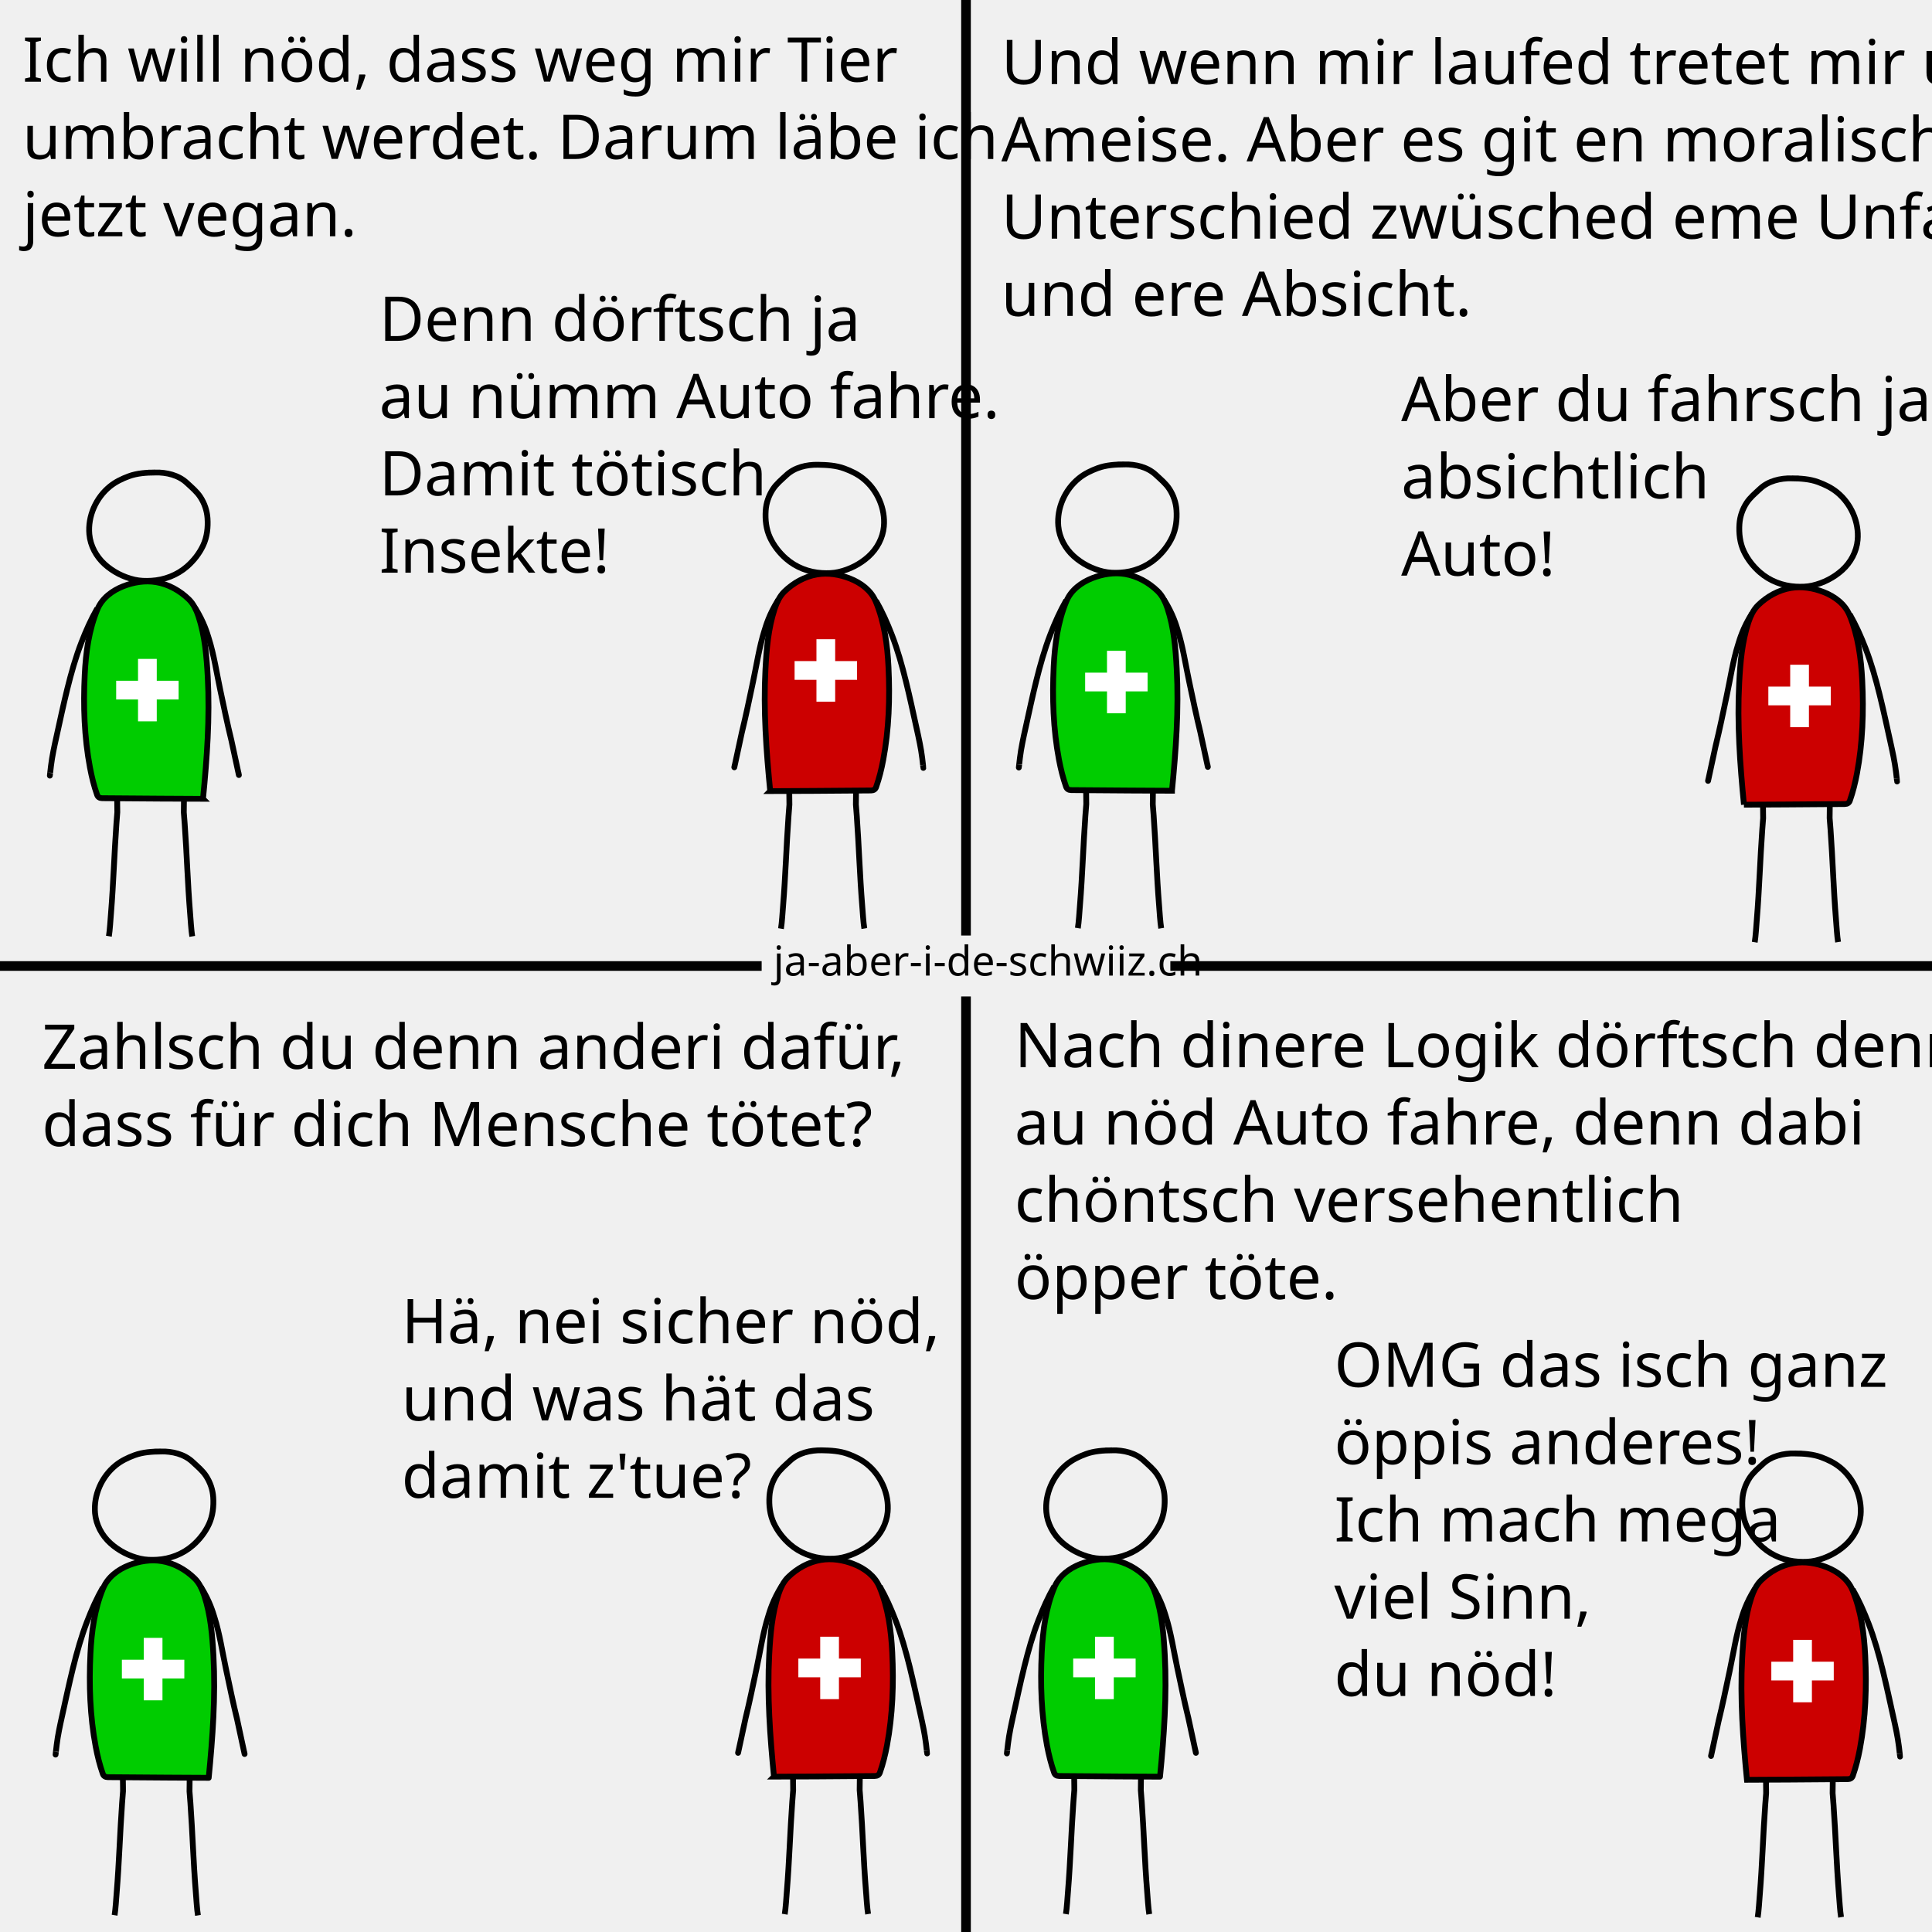
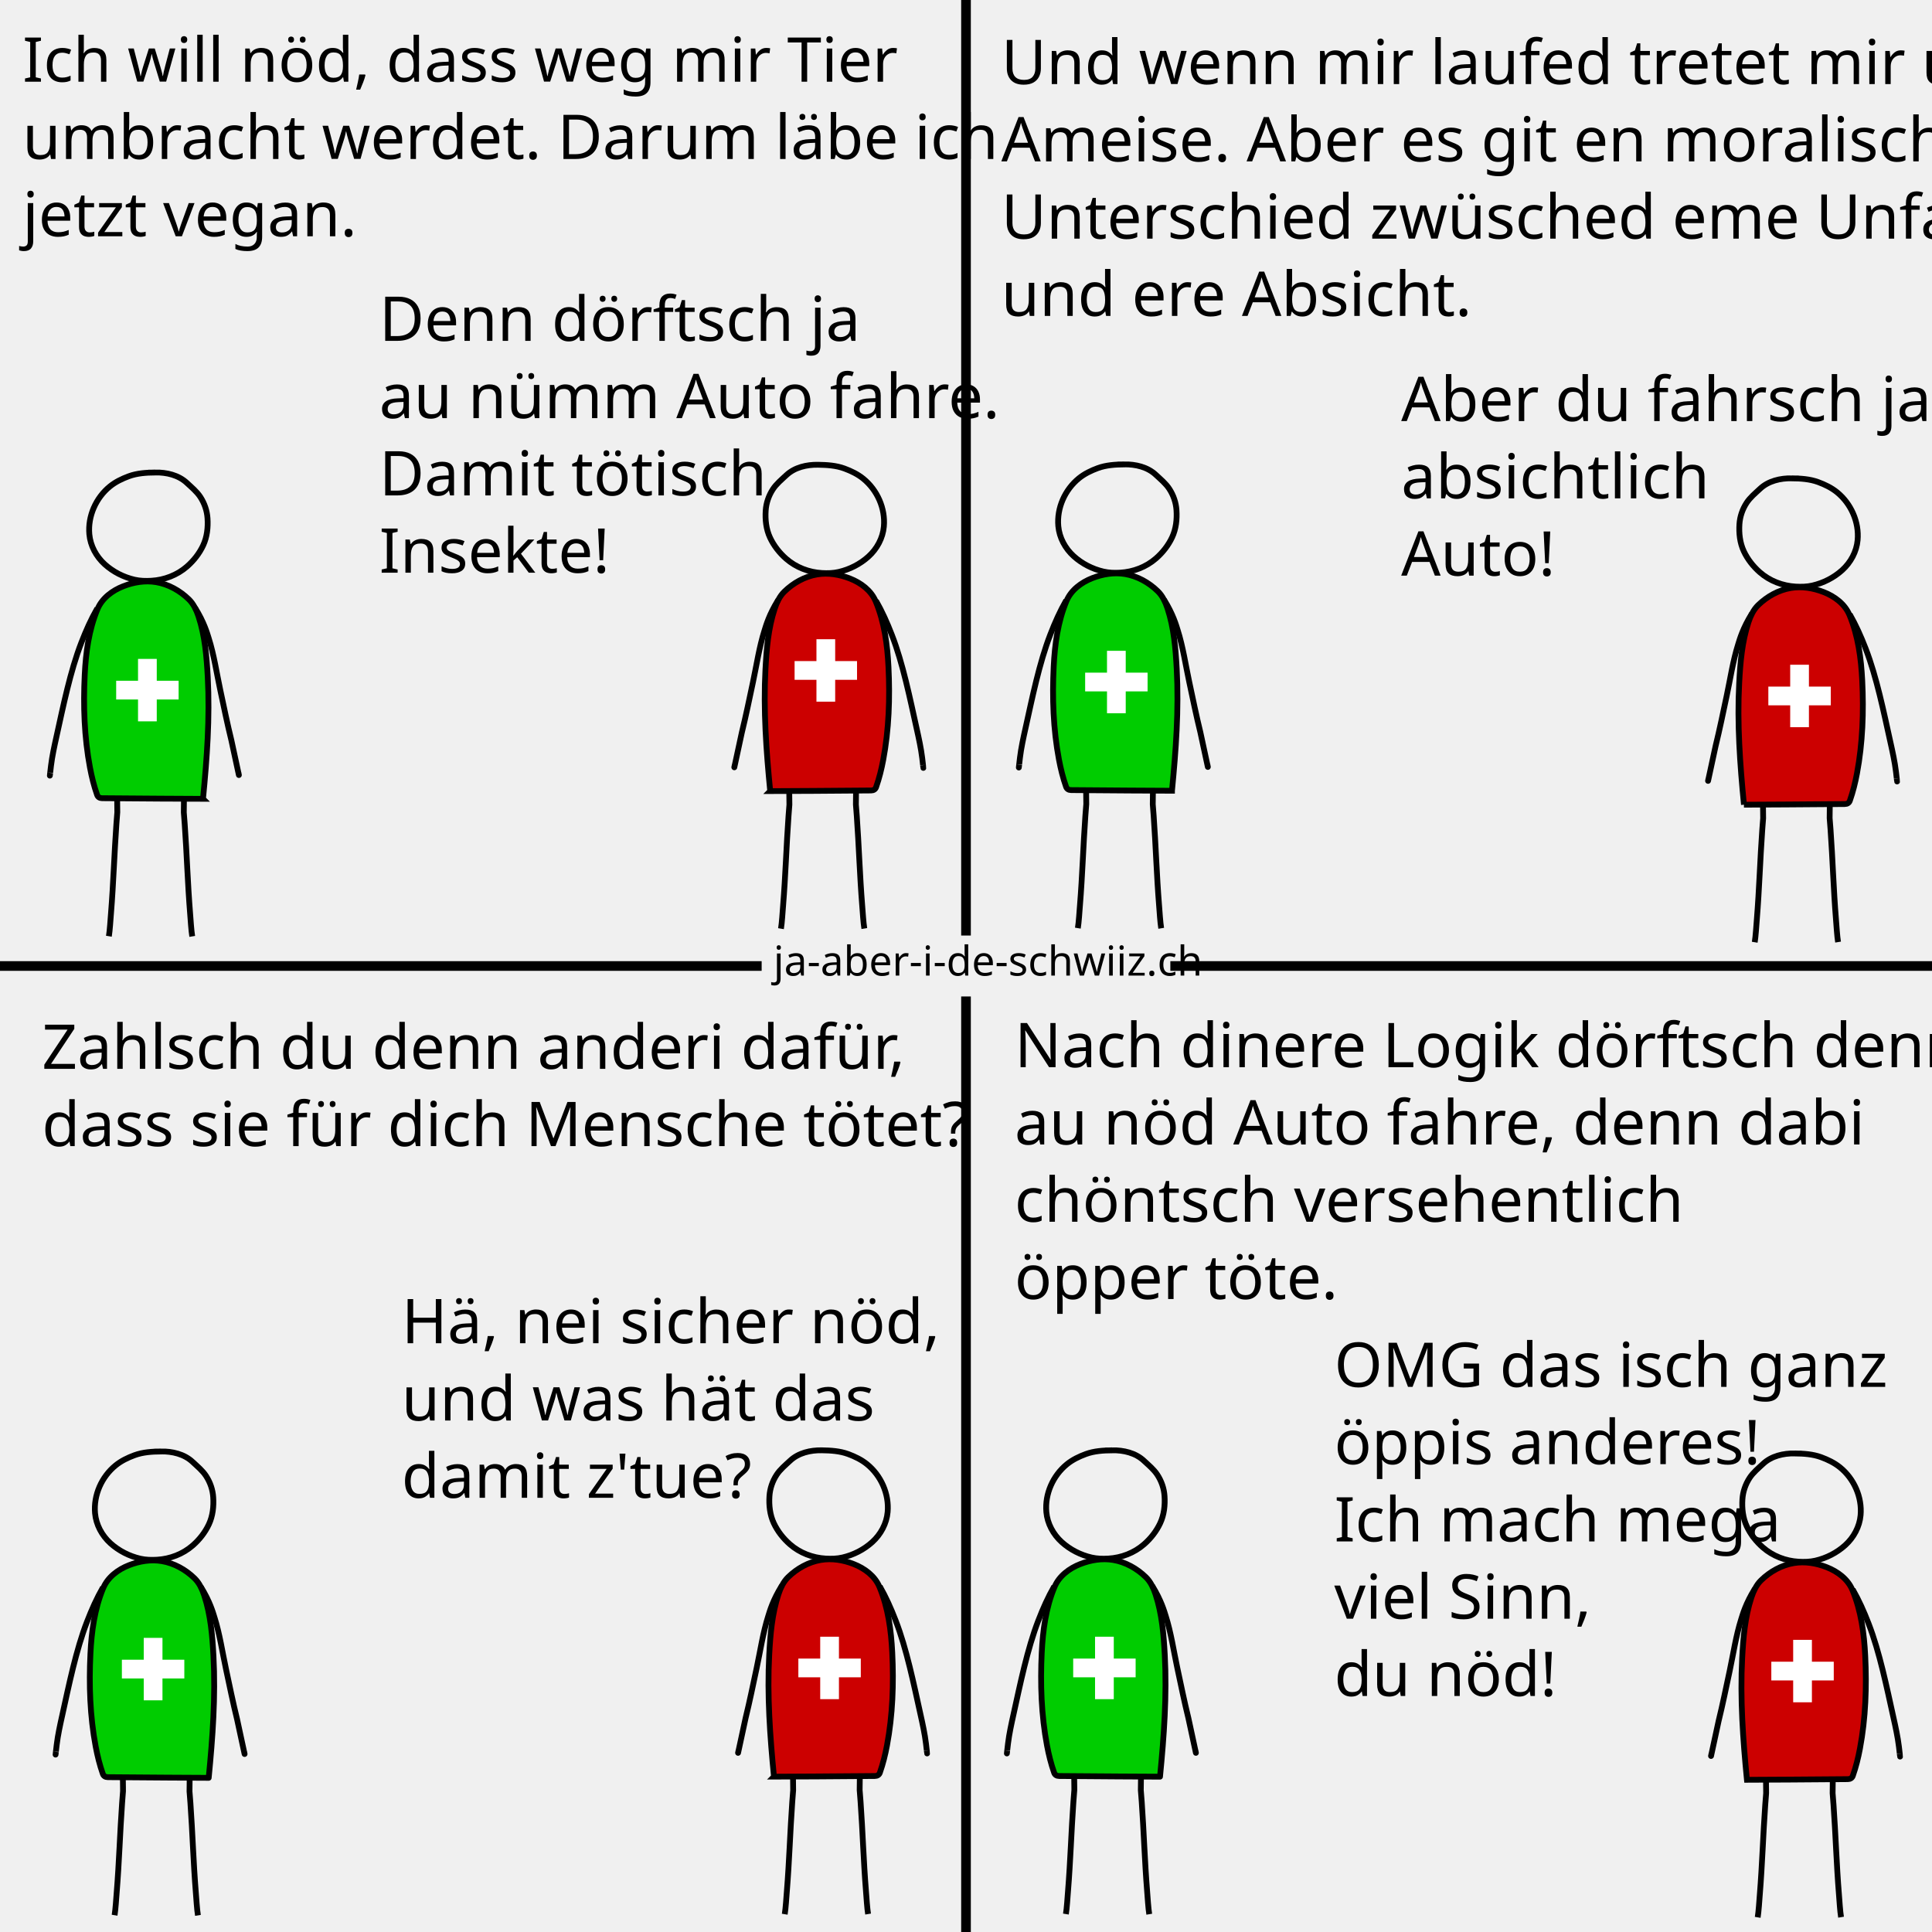
<svg xmlns="http://www.w3.org/2000/svg" width="1e3" height="1e3" version="1.1" viewBox="0 0 1e3 1e3" id="svg90">
  <defs id="defs94" />
  <style id="style2">text { 
    font-family:'MJ Handwriting';
}</style>
  <g transform="translate(-183.2922,515.7002)" id="g24">
    <g stroke="#000000" stroke-width="3" id="g20">
      <path d="m 266.56,235.57 c -4.601,0.072 -9.322,0.347 -13.651,1.946 -3.473,1.283 -6.865,2.905 -9.761,5.258 -7.249,5.891 -11.497,15.402 -10.66,24.778 0.532,5.956 3.554,11.535 7.973,15.533 4.34,3.928 9.74,6.66 15.405,7.97 2.842,0.657 5.796,0.714 8.696,0.551 6.747,-0.378 13.394,-2.919 18.5,-7.382 3.469,-3.032 6.385,-6.75 8.338,-10.918 2.038,-4.348 2.569,-9.278 2.257,-14.033 -0.256,-3.909 -1.56,-7.712 -3.7,-10.998 -1.845,-2.833 -4.5,-4.981 -6.957,-7.289 -4.372,-4.107 -10.598,-5.519 -16.442,-5.417 z" fill="none" id="path6" />
      <path d="m 291.32,404.5 c 2.051,-20.927 3.583,-41.997 2.461,-63.015 -0.564,-10.562 -1.449,-21.267 -4.773,-31.368 -1.074,-3.263 -2.539,-6.476 -5.046,-8.916 -4.619,-4.494 -10.554,-7.806 -16.91,-8.869 -5.706,-0.955 -11.635,0.028 -16.978,2.115 -5.64,2.203 -10.984,6.125 -13.379,11.887 -4.462,10.733 -6.031,22.425 -6.596,33.949 -0.787,16.048 -0.252,32.255 2.723,48.046 0.9,4.776 2.067,9.513 3.694,14.126 0.392,1.111 1.328,1.694 2.555,1.702 17.417,0.115 46.349,0.38 52.25,0.344 3.3e-4,0 -6e-4,-8e-4 -6e-4,-8e-4 z" fill="#00cc00" id="path8" />
      <g fill="none" id="g18">
        <path d="m 246.89,404.7 c 0.091,9.775 0.24,3.927 -0.391,12.763 -1.101,15.421 -1.549,30.884 -2.8,46.299 -0.247,3.044 -0.592,8.838 -1.094,11.85" id="path10" />
        <path d="m 236.58,305.95 c -3.223,5.62 -5.771,11.352 -8.245,17.734 -5.722,14.756 -9.396,33.026 -12.83,48.483 -1.109,4.992 -2.251,10.168 -2.865,15.238 -0.164,1.353 -0.919,7.929 -0.404,3.647" id="path12" />
        <path d="m 287.2,305.6 c 4.757,7.588 6.343,13.436 7.085,15.778 2.725,8.605 4.097,18.002 5.983,26.828 1.949,9.12 3.528,16.931 5.742,25.994 0.279,1.143 5.133,23.973 3.647,16.735" id="path14" />
        <path d="m 281.46,404.78 c -0.091,9.775 -0.24,3.927 0.391,12.763 1.101,15.421 1.549,30.884 2.8,46.299 0.247,3.044 0.592,8.838 1.094,11.85" id="path16" />
      </g>
    </g>
    <path class="nostroke" d="m 257.69,332.06 h 9.696 v 11.312 h 11.312 v 9.696 h -11.312 v 11.312 H 257.69 v -11.312 h -11.312 v -9.696 h 11.312 z" fill="#ffffff" id="path22" />
  </g>
  <g transform="matrix(-1,0,0,1,1195.53,516.723)" id="g44">
    <g stroke="#000000" stroke-width="3" id="g40">
      <path d="m 266.56,235.57 c -4.601,0.072 -9.322,0.347 -13.651,1.946 -3.473,1.283 -6.865,2.905 -9.761,5.258 -7.249,5.891 -11.497,15.402 -10.66,24.778 0.532,5.956 3.554,11.535 7.973,15.533 4.34,3.928 9.74,6.66 15.405,7.97 2.842,0.657 5.796,0.714 8.696,0.551 6.747,-0.378 13.394,-2.919 18.5,-7.382 3.469,-3.032 6.385,-6.75 8.338,-10.918 2.038,-4.348 2.569,-9.278 2.257,-14.033 -0.256,-3.909 -1.56,-7.712 -3.7,-10.998 -1.845,-2.833 -4.5,-4.981 -6.957,-7.289 -4.372,-4.107 -10.598,-5.519 -16.442,-5.417 z" fill="none" id="path26" />
      <path d="m 291.32,404.5 c 2.051,-20.927 3.583,-41.997 2.461,-63.015 -0.564,-10.562 -1.449,-21.267 -4.773,-31.368 -1.074,-3.263 -2.539,-6.476 -5.046,-8.916 -4.619,-4.494 -10.554,-7.806 -16.91,-8.869 -5.706,-0.955 -11.635,0.028 -16.978,2.115 -5.64,2.203 -10.984,6.125 -13.379,11.887 -4.462,10.733 -6.031,22.425 -6.596,33.949 -0.787,16.048 -0.252,32.255 2.723,48.046 0.9,4.776 2.067,9.513 3.694,14.126 0.392,1.111 1.328,1.694 2.555,1.702 17.417,0.115 46.349,0.38 52.25,0.344 3.3e-4,0 -6e-4,-8e-4 -6e-4,-8e-4 z" fill="#cc0000" id="path28" />
      <g fill="none" id="g38">
        <path d="m 246.89,404.7 c 0.091,9.775 0.24,3.927 -0.391,12.763 -1.101,15.421 -1.549,30.884 -2.8,46.299 -0.247,3.044 -0.592,8.838 -1.094,11.85" id="path30" />
        <path d="m 236.58,305.95 c -3.223,5.62 -5.771,11.352 -8.245,17.734 -5.722,14.756 -9.396,33.026 -12.83,48.483 -1.109,4.992 -2.251,10.168 -2.865,15.238 -0.164,1.353 -0.919,7.929 -0.404,3.647" id="path32" />
        <path d="m 287.2,305.6 c 4.757,7.588 6.343,13.436 7.085,15.778 2.725,8.605 4.097,18.002 5.983,26.828 1.949,9.12 3.528,16.931 5.742,25.994 0.279,1.143 5.133,23.973 3.647,16.735" id="path34" />
        <path d="m 281.46,404.78 c -0.091,9.775 -0.24,3.927 0.391,12.763 1.101,15.421 1.549,30.884 2.8,46.299 0.247,3.044 0.592,8.838 1.094,11.85" id="path36" />
      </g>
    </g>
    <path class="nostroke" d="m 257.69,332.06 h 9.696 v 11.312 h 11.312 v 9.696 h -11.312 v 11.312 H 257.69 v -11.312 h -11.312 v -9.696 h 11.312 z" fill="#ffffff" id="path42" />
  </g>
  <text xml:space="preserve" style="font-size:32px;line-height:1.25;font-family:'MJ Handwriting';-inkscape-font-specification:'MJ Handwriting'" x="11.664" y="42.281" id="text899">
    <tspan x="11.664" y="42.281" id="tspan901" style="font-size:32px">Ich will nöd, dass weg mir Tier</tspan>
    <tspan x="11.664" y="82.281" id="tspan903" style="font-size:32px">umbracht werdet. Darum läbe ich</tspan>
    <tspan x="11.664" y="122.281" style="font-size:32px" id="tspan1121">jetzt vegan.</tspan>
  </text>
  <text xml:space="preserve" style="font-size:32px;line-height:1.25;font-family:'MJ Handwriting';-inkscape-font-specification:'MJ Handwriting';text-align:start;text-anchor:start" x="196.278" y="176.421" id="text907">
    <tspan id="tspan905" x="196.278" y="176.421" style="font-size:32px;text-align:start;text-anchor:start">Denn dörftsch ja</tspan>
    <tspan x="196.278" y="216.421" id="tspan909" style="font-size:32px;text-align:start;text-anchor:start">au nümm Auto fahre.</tspan>
    <tspan x="196.278" y="256.421" style="font-size:32px;text-align:start;text-anchor:start" id="tspan1061">Damit tötisch</tspan>
    <tspan x="196.278" y="296.421" style="font-size:32px;text-align:start;text-anchor:start" id="tspan961">Insekte!</tspan>
  </text>
  <text xml:space="preserve" style="font-size:32px;line-height:1.25;font-family:'MJ Handwriting';-inkscape-font-specification:'MJ Handwriting'" x="518.272" y="43.523" id="text913">
    <tspan x="518.272" y="43.523" style="font-size:32px" id="tspan1069">Und wenn mir laufed tretet mir uf</tspan>
    <tspan x="518.272" y="83.523" style="font-size:32px" id="tspan1071">Ameise. Aber es git en moralische</tspan>
    <tspan x="518.272" y="123.523" style="font-size:32px" id="tspan1081">Unterschied zwüsched eme Unfall</tspan>
    <tspan x="518.272" y="163.523" style="font-size:32px" id="tspan1073">und ere Absicht.</tspan>
  </text>
  <text xml:space="preserve" style="font-size:32px;line-height:1.25;font-family:'MJ Handwriting';-inkscape-font-specification:'MJ Handwriting'" x="725.254" y="217.937" id="text917">
    <tspan x="725.254" y="217.937" id="tspan923" style="font-size:32px">Aber du fahrsch ja</tspan>
    <tspan x="725.254" y="257.937" style="font-size:32px" id="tspan1181">absichtlich</tspan>
    <tspan x="725.254" y="297.937" style="font-size:32px" id="tspan1312">Auto!</tspan>
  </text>
  <text xml:space="preserve" style="font-size:32px;line-height:1.25;font-family:'MJ Handwriting';-inkscape-font-specification:'MJ Handwriting'" x="21.718" y="553.223" id="text927">
    <tspan x="21.718" y="553.223" style="font-size:32px" id="tspan1185">Zahlsch du denn anderi dafür,</tspan>
-     <tspan x="21.718" y="593.223" style="font-size:32px" id="tspan1187">dass für dich Mensche tötet?</tspan>
+     <tspan x="21.718" y="593.223" style="font-size:32px" id="tspan1187">dass sie für dich Mensche tötet?</tspan>
  </text>
  <text xml:space="preserve" style="font-size:32px;line-height:1.25;font-family:'MJ Handwriting';-inkscape-font-specification:'MJ Handwriting'" x="690.605" y="717.848" id="text933">
    <tspan x="690.605" y="717.848" style="font-size:32px" id="tspan1519">OMG das isch ganz</tspan>
    <tspan x="690.605" y="757.848" style="font-size:32px" id="tspan1541">öppis anderes!</tspan>
    <tspan x="690.605" y="797.848" style="font-size:32px" id="tspan1521">Ich mach mega</tspan>
    <tspan x="690.605" y="837.848" style="font-size:32px" id="tspan1523">viel Sinn,</tspan>
    <tspan x="690.605" y="877.848" style="font-size:32px" id="tspan1533">du nöd!</tspan>
  </text>
  <g transform="translate(-186.2462,8.986348)" id="g24-8">
    <g stroke="#000000" stroke-width="3" id="g20-8">
      <path d="m 266.56,235.57 c -4.601,0.072 -9.322,0.347 -13.651,1.946 -3.473,1.283 -6.865,2.905 -9.761,5.258 -7.249,5.891 -11.497,15.402 -10.66,24.778 0.532,5.956 3.554,11.535 7.973,15.533 4.34,3.928 9.74,6.66 15.405,7.97 2.842,0.657 5.796,0.714 8.696,0.551 6.747,-0.378 13.394,-2.919 18.5,-7.382 3.469,-3.032 6.385,-6.75 8.338,-10.918 2.038,-4.348 2.569,-9.278 2.257,-14.033 -0.256,-3.909 -1.56,-7.712 -3.7,-10.998 -1.845,-2.833 -4.5,-4.981 -6.957,-7.289 -4.372,-4.107 -10.598,-5.519 -16.442,-5.417 z" fill="none" id="path6-3" />
      <path d="m 291.32,404.5 c 2.051,-20.927 3.583,-41.997 2.461,-63.015 -0.564,-10.562 -1.449,-21.267 -4.773,-31.368 -1.074,-3.263 -2.539,-6.476 -5.046,-8.916 -4.619,-4.494 -10.554,-7.806 -16.91,-8.869 -5.706,-0.955 -11.635,0.028 -16.978,2.115 -5.64,2.203 -10.984,6.125 -13.379,11.887 -4.462,10.733 -6.031,22.425 -6.596,33.949 -0.787,16.048 -0.252,32.255 2.723,48.046 0.9,4.776 2.067,9.513 3.694,14.126 0.392,1.111 1.328,1.694 2.555,1.702 17.417,0.115 46.349,0.38 52.25,0.344 3.3e-4,0 -6e-4,-8e-4 -6e-4,-8e-4 z" fill="#00cc00" id="path8-7" />
      <g fill="none" id="g18-9">
        <path d="m 246.89,404.7 c 0.091,9.775 0.24,3.927 -0.391,12.763 -1.101,15.421 -1.549,30.884 -2.8,46.299 -0.247,3.044 -0.592,8.838 -1.094,11.85" id="path10-3" />
        <path d="m 236.58,305.95 c -3.223,5.62 -5.771,11.352 -8.245,17.734 -5.722,14.756 -9.396,33.026 -12.83,48.483 -1.109,4.992 -2.251,10.168 -2.865,15.238 -0.164,1.353 -0.919,7.929 -0.404,3.647" id="path12-7" />
        <path d="m 287.2,305.6 c 4.757,7.588 6.343,13.436 7.085,15.778 2.725,8.605 4.097,18.002 5.983,26.828 1.949,9.12 3.528,16.931 5.742,25.994 0.279,1.143 5.133,23.973 3.647,16.735" id="path14-3" />
        <path d="m 281.46,404.78 c -0.091,9.775 -0.24,3.927 0.391,12.763 1.101,15.421 1.549,30.884 2.8,46.299 0.247,3.044 0.592,8.838 1.094,11.85" id="path16-1" />
      </g>
    </g>
    <path class="nostroke" d="m 257.69,332.06 h 9.696 v 11.312 h 11.312 v 9.696 h -11.312 v 11.312 H 257.69 v -11.312 h -11.312 v -9.696 h 11.312 z" fill="#ffffff" id="path22-1" />
  </g>
  <g transform="matrix(-1,0,0,1,689.9776,-1.197854)" id="g44-8">
    <g stroke="#000000" stroke-width="3" id="g40-7" transform="translate(0,6.185567)">
      <path d="m 266.56,235.57 c -4.601,0.072 -9.322,0.347 -13.651,1.946 -3.473,1.283 -6.865,2.905 -9.761,5.258 -7.249,5.891 -11.497,15.402 -10.66,24.778 0.532,5.956 3.554,11.535 7.973,15.533 4.34,3.928 9.74,6.66 15.405,7.97 2.842,0.657 5.796,0.714 8.696,0.551 6.747,-0.378 13.394,-2.919 18.5,-7.382 3.469,-3.032 6.385,-6.75 8.338,-10.918 2.038,-4.348 2.569,-9.278 2.257,-14.033 -0.256,-3.909 -1.56,-7.712 -3.7,-10.998 -1.845,-2.833 -4.5,-4.981 -6.957,-7.289 -4.372,-4.107 -10.598,-5.519 -16.442,-5.417 z" fill="none" id="path26-0" />
      <path d="m 291.32,404.5 c 2.051,-20.927 3.583,-41.997 2.461,-63.015 -0.564,-10.562 -1.449,-21.267 -4.773,-31.368 -1.074,-3.263 -2.539,-6.476 -5.046,-8.916 -4.619,-4.494 -10.554,-7.806 -16.91,-8.869 -5.706,-0.955 -11.635,0.028 -16.978,2.115 -5.64,2.203 -10.984,6.125 -13.379,11.887 -4.462,10.733 -6.031,22.425 -6.596,33.949 -0.787,16.048 -0.252,32.255 2.723,48.046 0.9,4.776 2.067,9.513 3.694,14.126 0.392,1.111 1.328,1.694 2.555,1.702 17.417,0.115 46.349,0.38 52.25,0.344 3.3e-4,0 -6e-4,-8e-4 -6e-4,-8e-4 z" fill="#cc0000" id="path28-1" />
      <g fill="none" id="g38-6">
        <path d="m 246.89,404.7 c 0.091,9.775 0.24,3.927 -0.391,12.763 -1.101,15.421 -1.549,30.884 -2.8,46.299 -0.247,3.044 -0.592,8.838 -1.094,11.85" id="path30-4" />
        <path d="m 236.58,305.95 c -3.223,5.62 -5.771,11.352 -8.245,17.734 -5.722,14.756 -9.396,33.026 -12.83,48.483 -1.109,4.992 -2.251,10.168 -2.865,15.238 -0.164,1.353 -0.919,7.929 -0.404,3.647" id="path32-3" />
        <path d="m 287.2,305.6 c 4.757,7.588 6.343,13.436 7.085,15.778 2.725,8.605 4.097,18.002 5.983,26.828 1.949,9.12 3.528,16.931 5.742,25.994 0.279,1.143 5.133,23.973 3.647,16.735" id="path34-9" />
        <path d="m 281.46,404.78 c -0.091,9.775 -0.24,3.927 0.391,12.763 1.101,15.421 1.549,30.884 2.8,46.299 0.247,3.044 0.592,8.838 1.094,11.85" id="path36-7" />
      </g>
    </g>
    <path class="nostroke" d="m 257.69,332.06 h 9.696 v 11.312 h 11.312 v 9.696 h -11.312 v 11.312 H 257.69 v -11.312 h -11.312 v -9.696 h 11.312 z" fill="#ffffff" id="path42-0" />
  </g>
  <text x="400.341" y="504.966" xml:space="preserve" id="text1087" style="font-size:21.333px" font-family="sans-serif">ja-aber-i-de-schwiiz.ch</text>
  <g id="g1113">
    <g fill="none" stroke="#000000" stroke-width="5px" id="g1097">
      <path d="M 0,500 H 394.23" id="path1089" />
      <path d="M 605.77,500 H 1000" id="path1091" />
      <path d="M 500,484.23 V 0" id="path1093" />
      <path d="M 500,515.77 V 1000" id="path1095" />
    </g>
  </g>
  <g transform="translate(309.1046,7.88521)" id="g24-8-5" />
  <text xml:space="preserve" style="font-size:32px;line-height:1.25;font-family:'MJ Handwriting';-inkscape-font-specification:'MJ Handwriting'" x="207.878" y="695.256" id="text933-8">
    <tspan x="207.878" y="695.256" style="font-size:32px" id="tspan1001-2">Hä, nei sicher nöd,</tspan>
    <tspan x="207.878" y="735.256" style="font-size:32px" id="tspan1226">und was hät das</tspan>
    <tspan x="207.878" y="775.256" style="font-size:32px" id="tspan1438">damit z'tue?</tspan>
  </text>
  <text xml:space="preserve" style="font-size:32px;line-height:1.25;font-family:'MJ Handwriting';-inkscape-font-specification:'MJ Handwriting'" x="525.136" y="552.37" id="text933-8-2">
    <tspan x="525.136" y="552.37" style="font-size:32px" id="tspan1226-6">Nach dinere Logik dörftsch denn</tspan>
    <tspan x="525.136" y="592.37" style="font-size:32px" id="tspan1508">au nöd Auto fahre, denn dabi</tspan>
    <tspan x="525.136" y="632.37" style="font-size:32px" id="tspan1551">chöntsch versehentlich</tspan>
    <tspan x="525.136" y="672.37" style="font-size:32px" id="tspan1512">öpper töte.</tspan>
    <tspan x="525.136" y="712.37" style="font-size:32px" id="tspan1432" />
  </text>
  <g transform="matrix(-1,0,0,1,1193.988,12.00892)" id="g44-9">
    <g stroke="#000000" stroke-width="3" id="g40-4">
      <path d="m 266.56,235.57 c -4.601,0.072 -9.322,0.347 -13.651,1.946 -3.473,1.283 -6.865,2.905 -9.761,5.258 -7.249,5.891 -11.497,15.402 -10.66,24.778 0.532,5.956 3.554,11.535 7.973,15.533 4.34,3.928 9.74,6.66 15.405,7.97 2.842,0.657 5.796,0.714 8.696,0.551 6.747,-0.378 13.394,-2.919 18.5,-7.382 3.469,-3.032 6.385,-6.75 8.338,-10.918 2.038,-4.348 2.569,-9.278 2.257,-14.033 -0.256,-3.909 -1.56,-7.712 -3.7,-10.998 -1.845,-2.833 -4.5,-4.981 -6.957,-7.289 -4.372,-4.107 -10.598,-5.519 -16.442,-5.417 z" fill="none" id="path26-9" />
      <path d="m 291.32,404.5 c 2.051,-20.927 3.583,-41.997 2.461,-63.015 -0.564,-10.562 -1.449,-21.267 -4.773,-31.368 -1.074,-3.263 -2.539,-6.476 -5.046,-8.916 -4.619,-4.494 -10.554,-7.806 -16.91,-8.869 -5.706,-0.955 -11.635,0.028 -16.978,2.115 -5.64,2.203 -10.984,6.125 -13.379,11.887 -4.462,10.733 -6.031,22.425 -6.596,33.949 -0.787,16.048 -0.252,32.255 2.723,48.046 0.9,4.776 2.067,9.513 3.694,14.126 0.392,1.111 1.328,1.694 2.555,1.702 17.417,0.115 46.349,0.38 52.25,0.344 3.3e-4,0 -6e-4,-8e-4 -6e-4,-8e-4 z" fill="#cc0000" id="path28-2" />
      <g fill="none" id="g38-5">
        <path d="m 246.89,404.7 c 0.091,9.775 0.24,3.927 -0.391,12.763 -1.101,15.421 -1.549,30.884 -2.8,46.299 -0.247,3.044 -0.592,8.838 -1.094,11.85" id="path30-40" />
        <path d="m 236.58,305.95 c -3.223,5.62 -5.771,11.352 -8.245,17.734 -5.722,14.756 -9.396,33.026 -12.83,48.483 -1.109,4.992 -2.251,10.168 -2.865,15.238 -0.164,1.353 -0.919,7.929 -0.404,3.647" id="path32-0" />
        <path d="m 287.2,305.6 c 4.757,7.588 6.343,13.436 7.085,15.778 2.725,8.605 4.097,18.002 5.983,26.828 1.949,9.12 3.528,16.931 5.742,25.994 0.279,1.143 5.133,23.973 3.647,16.735" id="path34-3" />
        <path d="m 281.46,404.78 c -0.091,9.775 -0.24,3.927 0.391,12.763 1.101,15.421 1.549,30.884 2.8,46.299 0.247,3.044 0.592,8.838 1.094,11.85" id="path36-2" />
      </g>
    </g>
    <path class="nostroke" d="m 257.69,332.06 h 9.696 v 11.312 h 11.312 v 9.696 h -11.312 v 11.312 H 257.69 v -11.312 h -11.312 v -9.696 h 11.312 z" fill="#ffffff" id="path42-1" />
  </g>
  <g transform="translate(315.2902,4.792426)" id="g24-8-6">
    <g stroke="#000000" stroke-width="3" id="g20-8-2">
      <path d="m 266.56,235.57 c -4.601,0.072 -9.322,0.347 -13.651,1.946 -3.473,1.283 -6.865,2.905 -9.761,5.258 -7.249,5.891 -11.497,15.402 -10.66,24.778 0.532,5.956 3.554,11.535 7.973,15.533 4.34,3.928 9.74,6.66 15.405,7.97 2.842,0.657 5.796,0.714 8.696,0.551 6.747,-0.378 13.394,-2.919 18.5,-7.382 3.469,-3.032 6.385,-6.75 8.338,-10.918 2.038,-4.348 2.569,-9.278 2.257,-14.033 -0.256,-3.909 -1.56,-7.712 -3.7,-10.998 -1.845,-2.833 -4.5,-4.981 -6.957,-7.289 -4.372,-4.107 -10.598,-5.519 -16.442,-5.417 z" fill="none" id="path6-3-5" />
      <path d="m 291.32,404.5 c 2.051,-20.927 3.583,-41.997 2.461,-63.015 -0.564,-10.562 -1.449,-21.267 -4.773,-31.368 -1.074,-3.263 -2.539,-6.476 -5.046,-8.916 -4.619,-4.494 -10.554,-7.806 -16.91,-8.869 -5.706,-0.955 -11.635,0.028 -16.978,2.115 -5.64,2.203 -10.984,6.125 -13.379,11.887 -4.462,10.733 -6.031,22.425 -6.596,33.949 -0.787,16.048 -0.252,32.255 2.723,48.046 0.9,4.776 2.067,9.513 3.694,14.126 0.392,1.111 1.328,1.694 2.555,1.702 17.417,0.115 46.349,0.38 52.25,0.344 3.3e-4,0 -6e-4,-8e-4 -6e-4,-8e-4 z" fill="#00cc00" id="path8-7-7" />
      <g fill="none" id="g18-9-2">
        <path d="m 246.89,404.7 c 0.091,9.775 0.24,3.927 -0.391,12.763 -1.101,15.421 -1.549,30.884 -2.8,46.299 -0.247,3.044 -0.592,8.838 -1.094,11.85" id="path10-3-0" />
        <path d="m 236.58,305.95 c -3.223,5.62 -5.771,11.352 -8.245,17.734 -5.722,14.756 -9.396,33.026 -12.83,48.483 -1.109,4.992 -2.251,10.168 -2.865,15.238 -0.164,1.353 -0.919,7.929 -0.404,3.647" id="path12-7-1" />
        <path d="m 287.2,305.6 c 4.757,7.588 6.343,13.436 7.085,15.778 2.725,8.605 4.097,18.002 5.983,26.828 1.949,9.12 3.528,16.931 5.742,25.994 0.279,1.143 5.133,23.973 3.647,16.735" id="path14-3-3" />
        <path d="m 281.46,404.78 c -0.091,9.775 -0.24,3.927 0.391,12.763 1.101,15.421 1.549,30.884 2.8,46.299 0.247,3.044 0.592,8.838 1.094,11.85" id="path16-1-4" />
      </g>
    </g>
    <path class="nostroke" d="m 257.69,332.06 h 9.696 v 11.312 h 11.312 v 9.696 h -11.312 v 11.312 H 257.69 v -11.312 h -11.312 v -9.696 h 11.312 z" fill="#ffffff" id="path22-1-5" />
  </g>
  <g transform="matrix(-1,0,0,1,691.9263,515.1017)" id="g44-89">
    <g stroke="#000000" stroke-width="3" id="g40-0">
      <path d="m 266.56,235.57 c -4.601,0.072 -9.322,0.347 -13.651,1.946 -3.473,1.283 -6.865,2.905 -9.761,5.258 -7.249,5.891 -11.497,15.402 -10.66,24.778 0.532,5.956 3.554,11.535 7.973,15.533 4.34,3.928 9.74,6.66 15.405,7.97 2.842,0.657 5.796,0.714 8.696,0.551 6.747,-0.378 13.394,-2.919 18.5,-7.382 3.469,-3.032 6.385,-6.75 8.338,-10.918 2.038,-4.348 2.569,-9.278 2.257,-14.033 -0.256,-3.909 -1.56,-7.712 -3.7,-10.998 -1.845,-2.833 -4.5,-4.981 -6.957,-7.289 -4.372,-4.107 -10.598,-5.519 -16.442,-5.417 z" fill="none" id="path26-2" />
      <path d="m 291.32,404.5 c 2.051,-20.927 3.583,-41.997 2.461,-63.015 -0.564,-10.562 -1.449,-21.267 -4.773,-31.368 -1.074,-3.263 -2.539,-6.476 -5.046,-8.916 -4.619,-4.494 -10.554,-7.806 -16.91,-8.869 -5.706,-0.955 -11.635,0.028 -16.978,2.115 -5.64,2.203 -10.984,6.125 -13.379,11.887 -4.462,10.733 -6.031,22.425 -6.596,33.949 -0.787,16.048 -0.252,32.255 2.723,48.046 0.9,4.776 2.067,9.513 3.694,14.126 0.392,1.111 1.328,1.694 2.555,1.702 17.417,0.115 46.349,0.38 52.25,0.344 3.3e-4,0 -6e-4,-8e-4 -6e-4,-8e-4 z" fill="#cc0000" id="path28-9" />
      <g fill="none" id="g38-2">
        <path d="m 246.89,404.7 c 0.091,9.775 0.24,3.927 -0.391,12.763 -1.101,15.421 -1.549,30.884 -2.8,46.299 -0.247,3.044 -0.592,8.838 -1.094,11.85" id="path30-8" />
        <path d="m 236.58,305.95 c -3.223,5.62 -5.771,11.352 -8.245,17.734 -5.722,14.756 -9.396,33.026 -12.83,48.483 -1.109,4.992 -2.251,10.168 -2.865,15.238 -0.164,1.353 -0.919,7.929 -0.404,3.647" id="path32-8" />
        <path d="m 287.2,305.6 c 4.757,7.588 6.343,13.436 7.085,15.778 2.725,8.605 4.097,18.002 5.983,26.828 1.949,9.12 3.528,16.931 5.742,25.994 0.279,1.143 5.133,23.973 3.647,16.735" id="path34-90" />
        <path d="m 281.46,404.78 c -0.091,9.775 -0.24,3.927 0.391,12.763 1.101,15.421 1.549,30.884 2.8,46.299 0.247,3.044 0.592,8.838 1.094,11.85" id="path36-1" />
      </g>
    </g>
    <path class="nostroke" d="m 257.69,332.06 h 9.696 v 11.312 h 11.312 v 9.696 h -11.312 v 11.312 H 257.69 v -11.312 h -11.312 v -9.696 h 11.312 z" fill="#ffffff" id="path42-17" />
  </g>
  <g transform="translate(309.1046,515.1017)" id="g24-0">
    <g stroke="#000000" stroke-width="3" id="g20-86">
      <path d="m 266.56,235.57 c -4.601,0.072 -9.322,0.347 -13.651,1.946 -3.473,1.283 -6.865,2.905 -9.761,5.258 -7.249,5.891 -11.497,15.402 -10.66,24.778 0.532,5.956 3.554,11.535 7.973,15.533 4.34,3.928 9.74,6.66 15.405,7.97 2.842,0.657 5.796,0.714 8.696,0.551 6.747,-0.378 13.394,-2.919 18.5,-7.382 3.469,-3.032 6.385,-6.75 8.338,-10.918 2.038,-4.348 2.569,-9.278 2.257,-14.033 -0.256,-3.909 -1.56,-7.712 -3.7,-10.998 -1.845,-2.833 -4.5,-4.981 -6.957,-7.289 -4.372,-4.107 -10.598,-5.519 -16.442,-5.417 z" fill="none" id="path6-1" />
      <path d="m 291.32,404.5 c 2.051,-20.927 3.583,-41.997 2.461,-63.015 -0.564,-10.562 -1.449,-21.267 -4.773,-31.368 -1.074,-3.263 -2.539,-6.476 -5.046,-8.916 -4.619,-4.494 -10.554,-7.806 -16.91,-8.869 -5.706,-0.955 -11.635,0.028 -16.978,2.115 -5.64,2.203 -10.984,6.125 -13.379,11.887 -4.462,10.733 -6.031,22.425 -6.596,33.949 -0.787,16.048 -0.252,32.255 2.723,48.046 0.9,4.776 2.067,9.513 3.694,14.126 0.392,1.111 1.328,1.694 2.555,1.702 17.417,0.115 46.349,0.38 52.25,0.344 3.3e-4,0 -6e-4,-8e-4 -6e-4,-8e-4 z" fill="#00cc00" id="path8-6" />
      <g fill="none" id="g18-0">
        <path d="m 246.89,404.7 c 0.091,9.775 0.24,3.927 -0.391,12.763 -1.101,15.421 -1.549,30.884 -2.8,46.299 -0.247,3.044 -0.592,8.838 -1.094,11.85" id="path10-1" />
        <path d="m 236.58,305.95 c -3.223,5.62 -5.771,11.352 -8.245,17.734 -5.722,14.756 -9.396,33.026 -12.83,48.483 -1.109,4.992 -2.251,10.168 -2.865,15.238 -0.164,1.353 -0.919,7.929 -0.404,3.647" id="path12-5" />
        <path d="m 287.2,305.6 c 4.757,7.588 6.343,13.436 7.085,15.778 2.725,8.605 4.097,18.002 5.983,26.828 1.949,9.12 3.528,16.931 5.742,25.994 0.279,1.143 5.133,23.973 3.647,16.735" id="path14-1" />
        <path d="m 281.46,404.78 c -0.091,9.775 -0.24,3.927 0.391,12.763 1.101,15.421 1.549,30.884 2.8,46.299 0.247,3.044 0.592,8.838 1.094,11.85" id="path16-8" />
      </g>
    </g>
    <path class="nostroke" d="m 257.69,332.06 h 9.696 v 11.312 h 11.312 v 9.696 h -11.312 v 11.312 H 257.69 v -11.312 h -11.312 v -9.696 h 11.312 z" fill="#ffffff" id="path22-7" />
  </g>
</svg>
